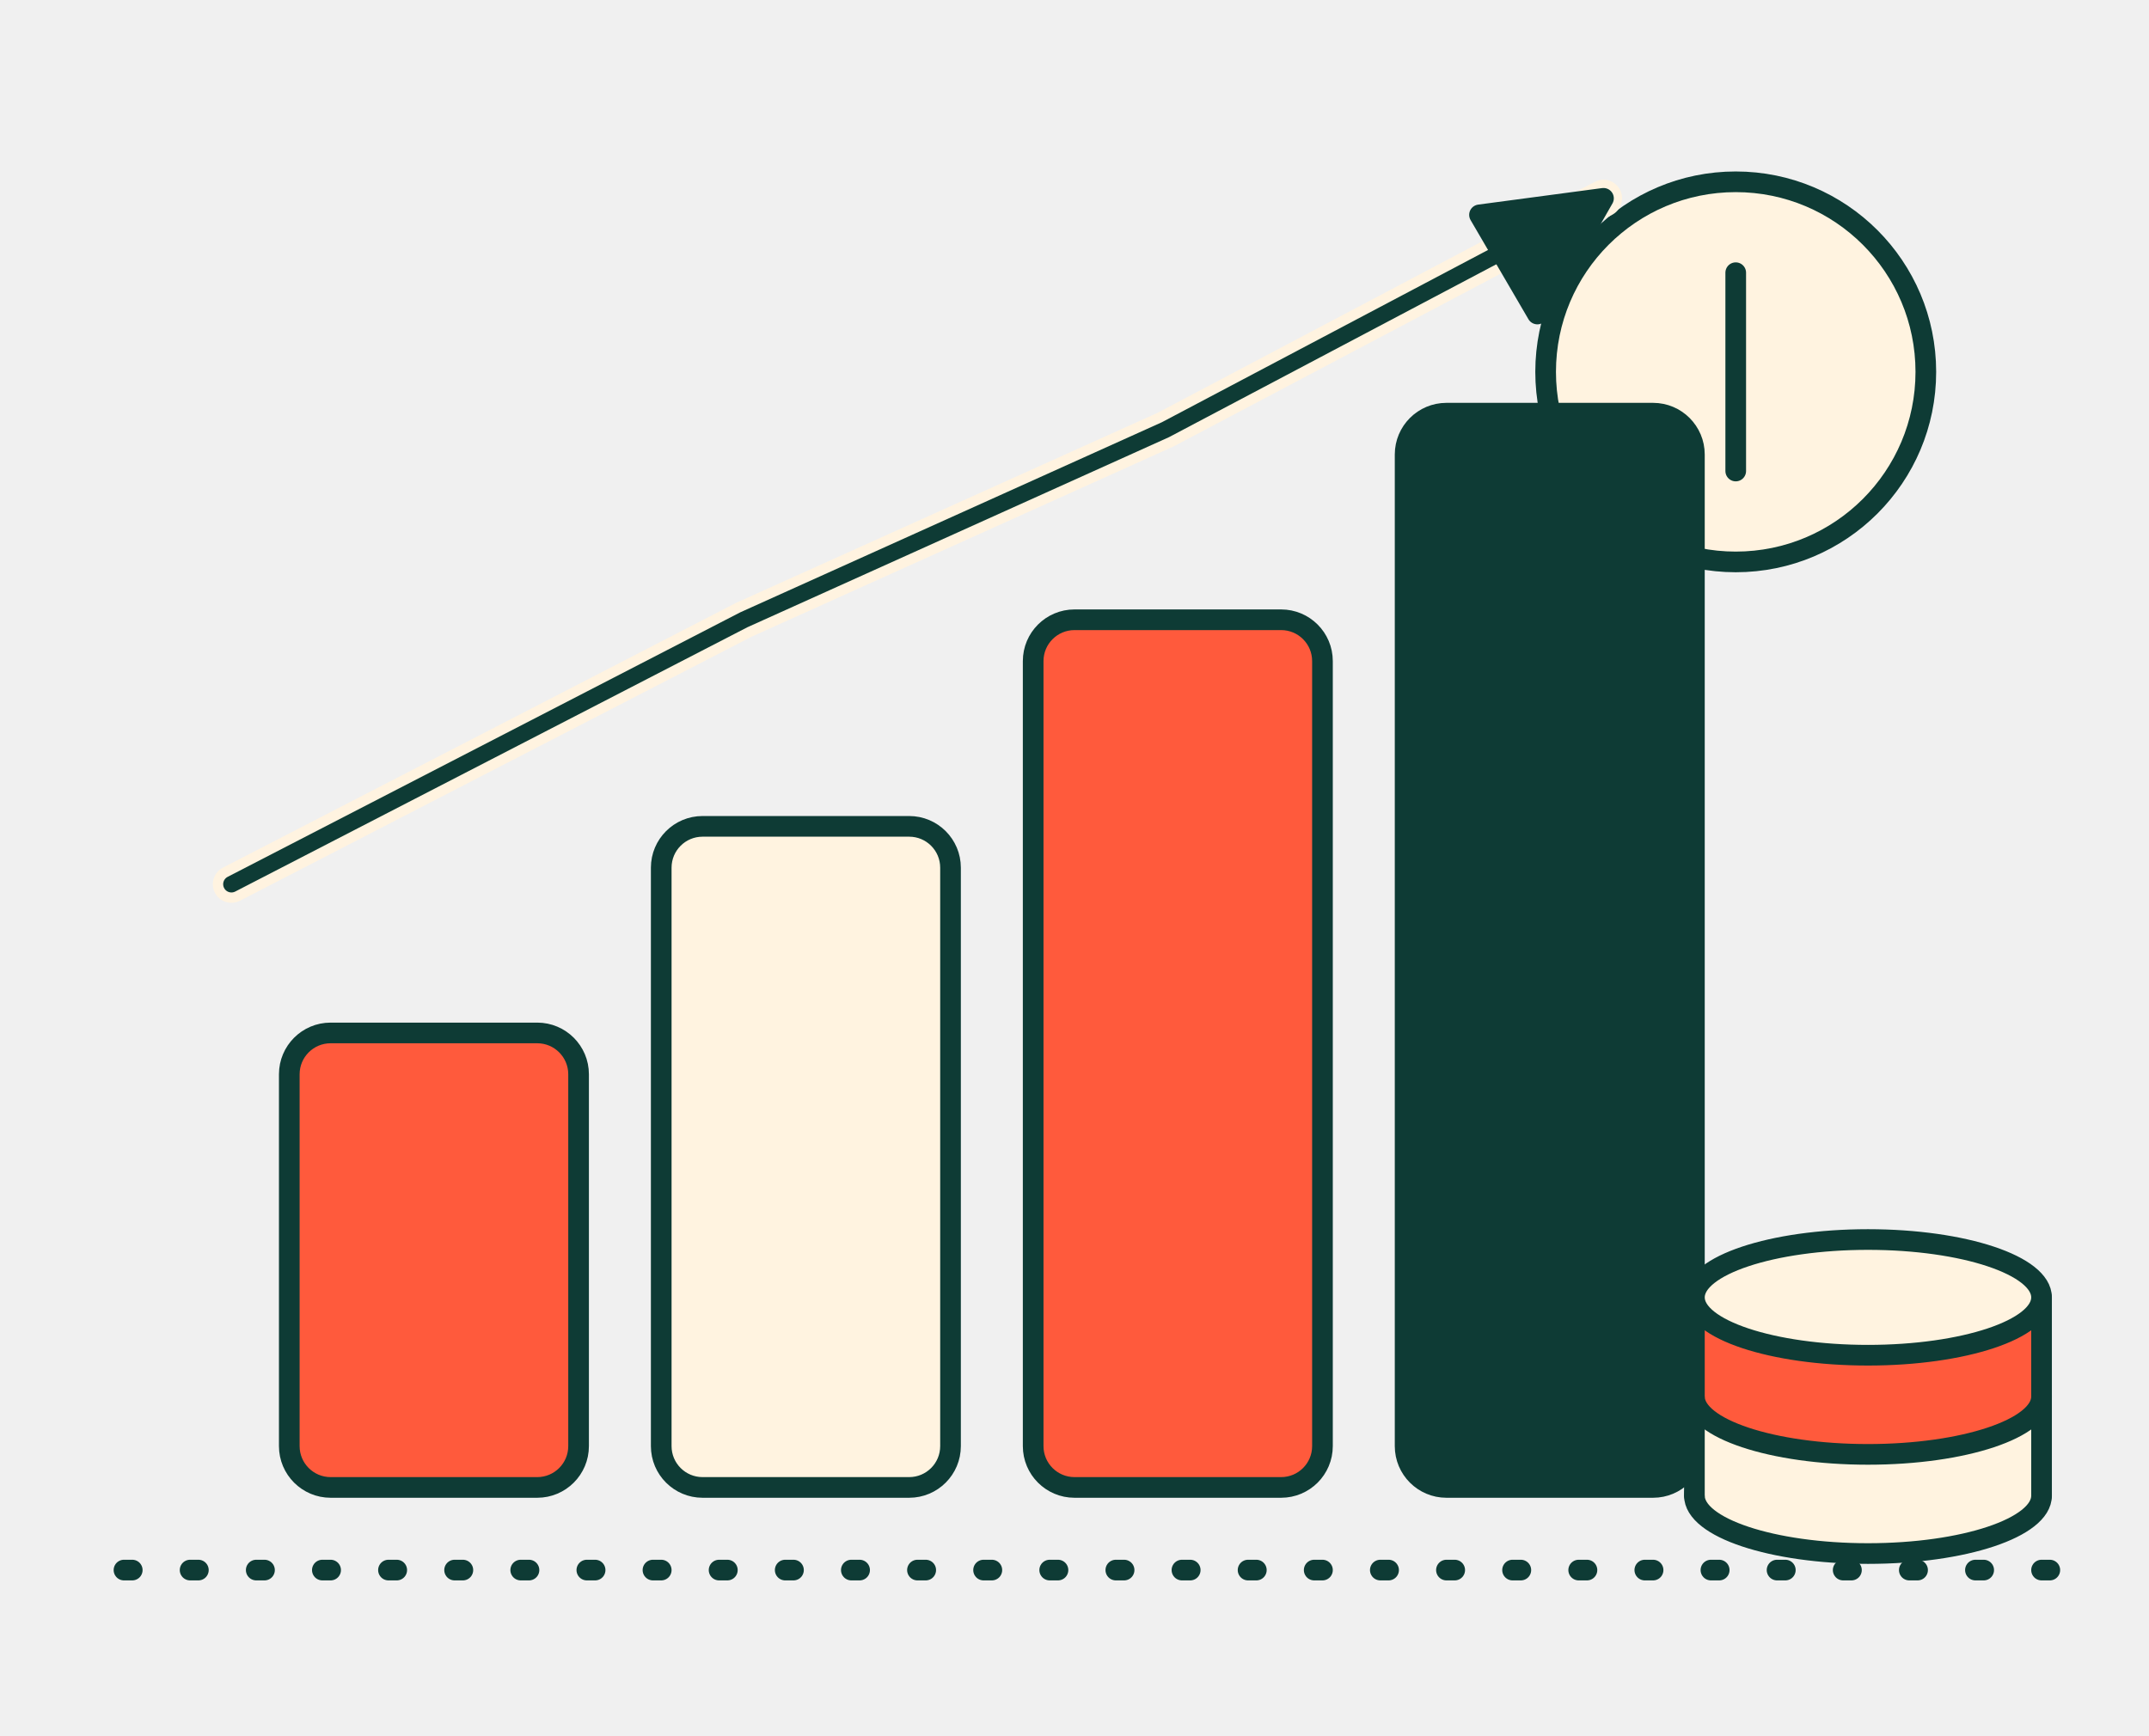
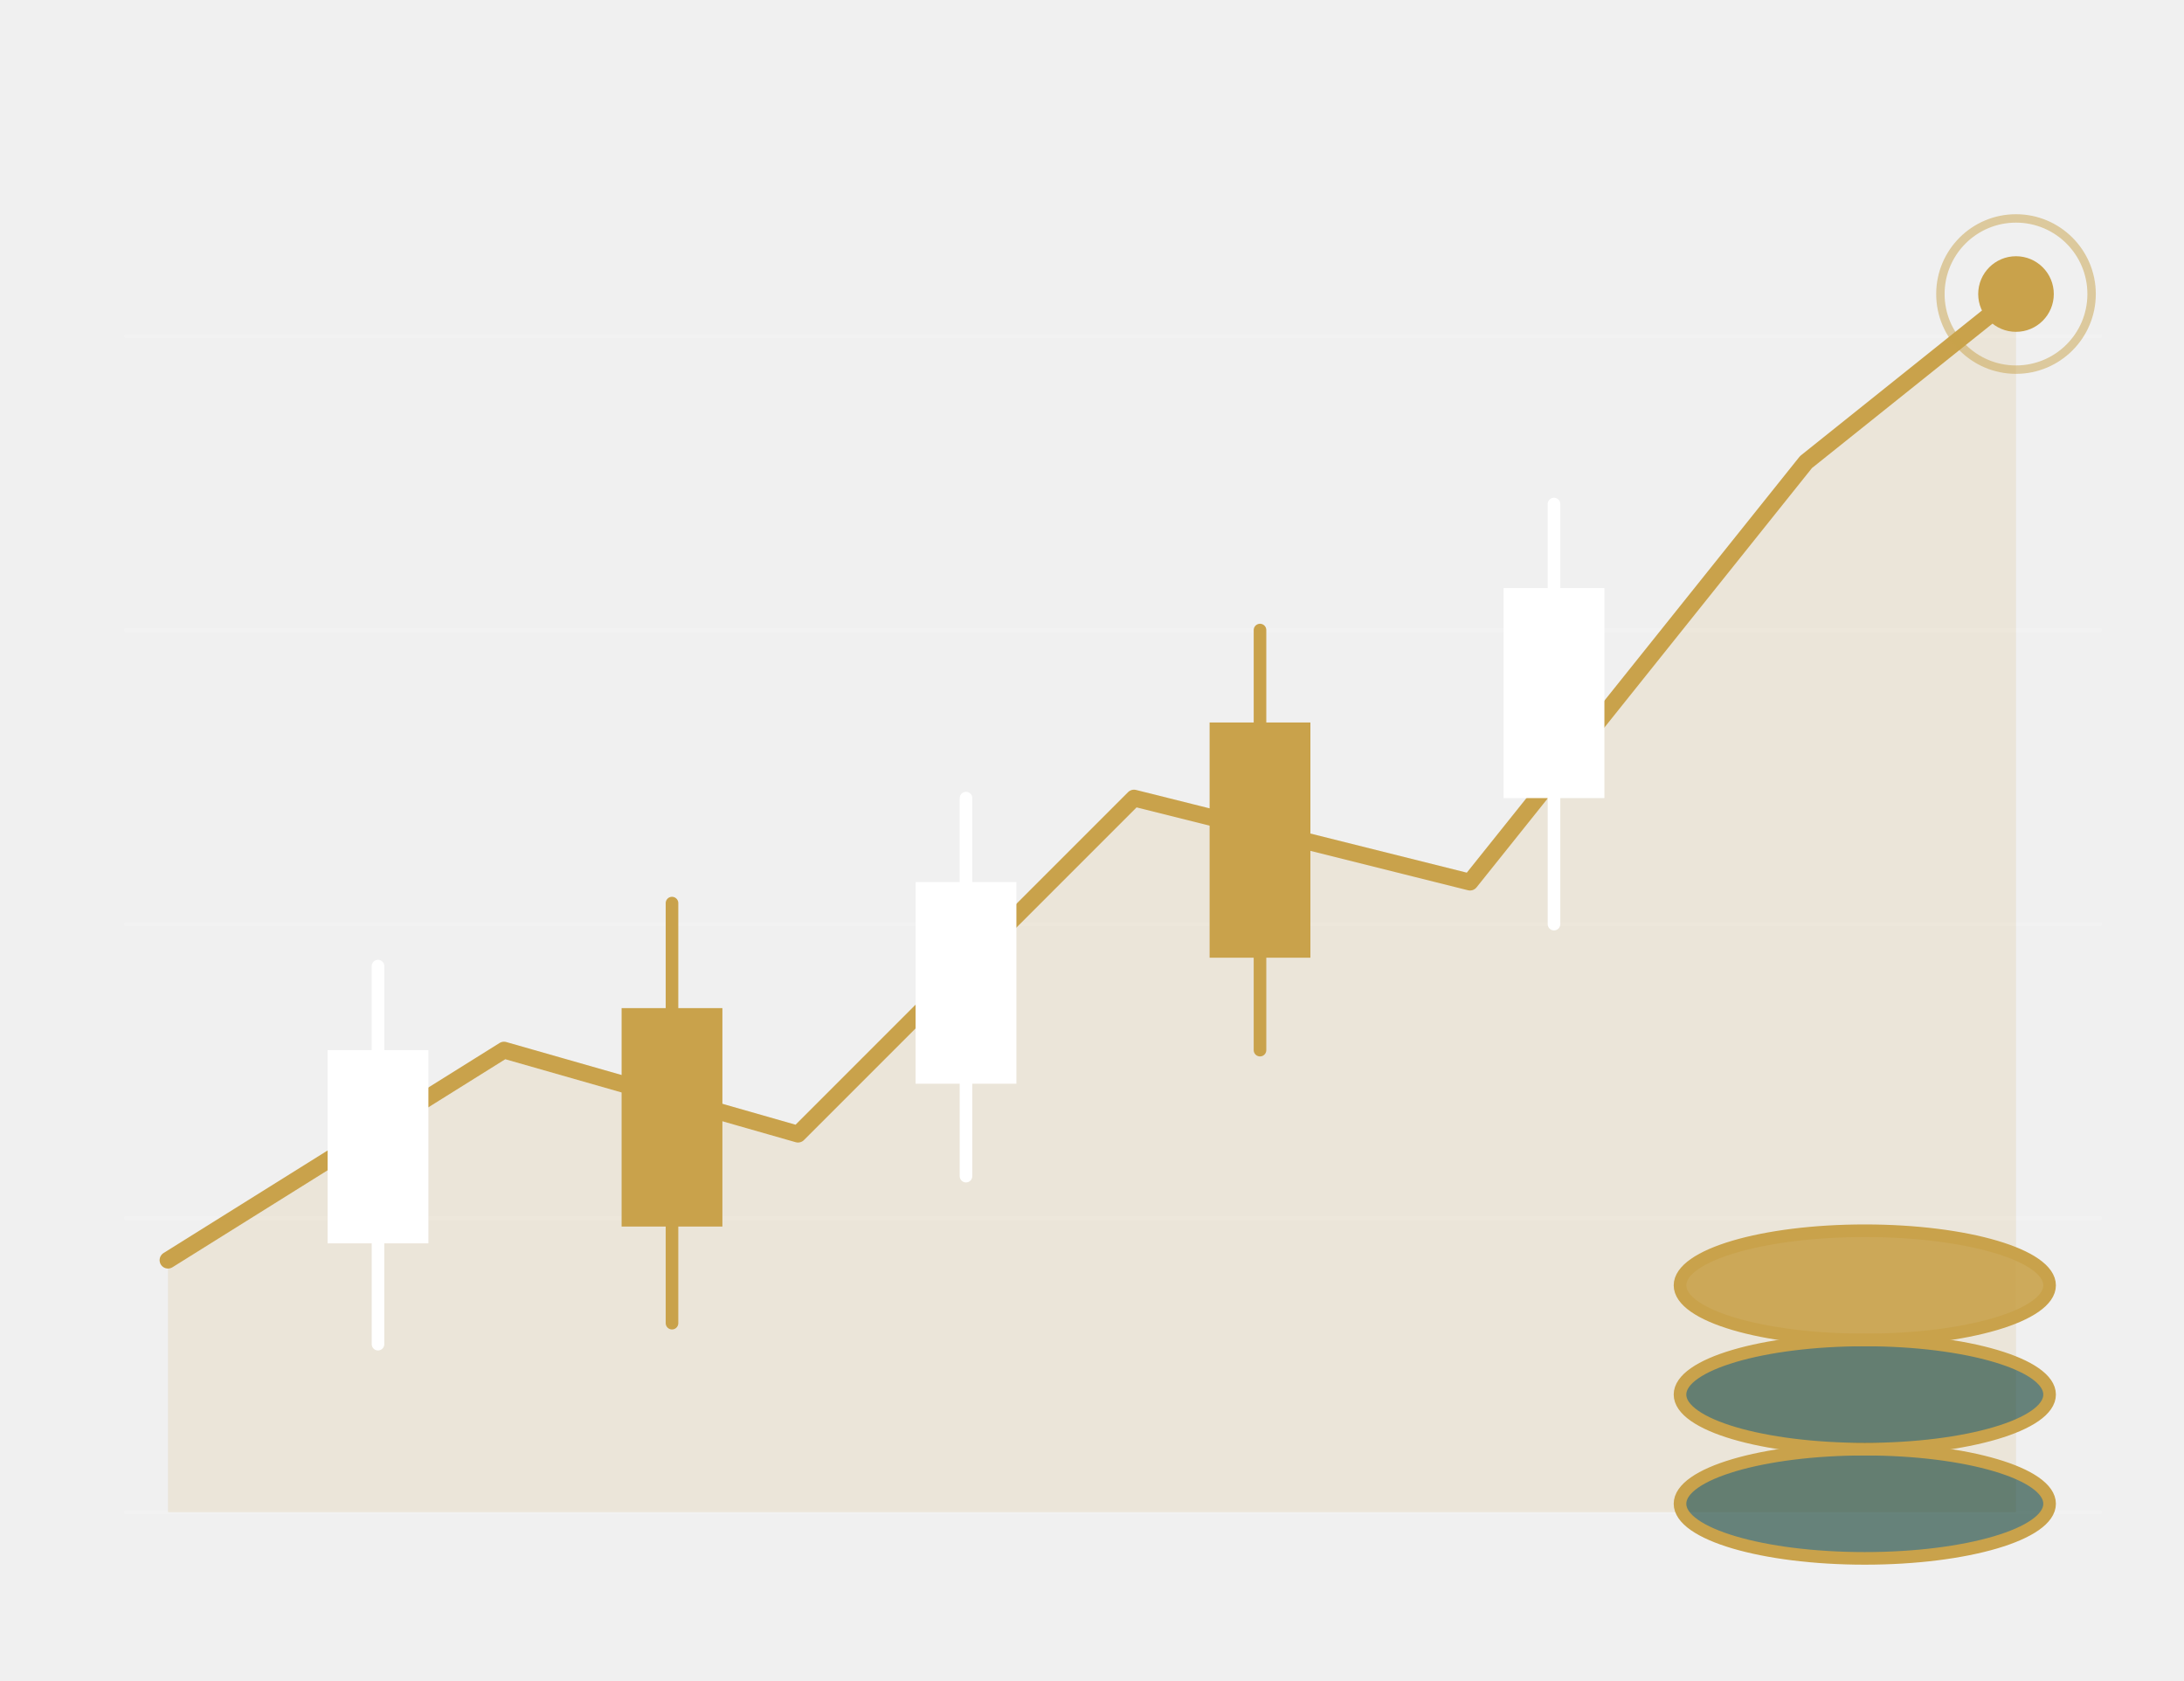
- <svg xmlns="http://www.w3.org/2000/svg" viewBox="0 0 520 420" fill="none" stroke="#0E3B35" stroke-width="5" stroke-linejoin="round" stroke-linecap="round">
-   <circle cx="420" cy="90" r="46" fill="#FFF3E0" />
-   <path d="M420 66v48" />
-   <rect x="70" y="250" width="70" height="110" rx="10" fill="#FF5A3C" />
-   <rect x="160" y="200" width="70" height="160" rx="10" fill="#FFF3E0" />
-   <rect x="250" y="150" width="70" height="210" rx="10" fill="#FF5A3C" />
-   <rect x="340" y="100" width="70" height="260" rx="10" fill="#0E3B35" />
-   <path d="M56 214 L180 150 L282 104 L388 48" stroke="#FFF3E0" stroke-width="9" />
-   <path d="M56 214 L180 150 L282 104 L388 48" stroke="#0E3B35" stroke-width="4" />
-   <path d="M388 48l-30 4 14 24z" fill="#0E3B35" />
-   <g transform="translate(410 280)">
-     <ellipse cx="42" cy="82" rx="42" ry="14" fill="#FFF3E0" />
-     <rect x="0" y="58" width="84" height="24" fill="#FFF3E0" stroke="none" />
-     <path d="M0 58v24M84 58v24" />
-     <ellipse cx="42" cy="58" rx="42" ry="14" fill="#FF5A3C" />
-     <rect x="0" y="34" width="84" height="24" fill="#FF5A3C" stroke="none" />
-     <path d="M0 34v24M84 34v24" />
-     <ellipse cx="42" cy="34" rx="42" ry="14" fill="#FFF3E0" />
+ <svg xmlns="http://www.w3.org/2000/svg" viewBox="0 0 520 400" fill="none" stroke-linecap="round" stroke-linejoin="round">
+   <g stroke="#fff" stroke-opacity=".12" stroke-width="1">
+     <path d="M30 80h470M30 150h470M30 220h470M30 290h470M30 360h470" />
  </g>
-   <path d="M30 380h470" stroke-dasharray="2 14" />
+   <path d="M40 300 L120 250 L190 270 L270 190 L350 210 L430 110 L480 70 L480 360 L40 360Z" fill="#C9A24B" fill-opacity=".14" />
+   <path d="M40 300 L120 250 L190 270 L270 190 L350 210 L430 110 L480 70" stroke="#C9A24B" stroke-width="4" />
+   <g stroke-width="3">
+     <path d="M90 230v90" stroke="#fff" />
+     <rect x="78" y="250" width="24" height="46" fill="#fff" />
+     <path d="M160 215v100" stroke="#C9A24B" />
+     <rect x="148" y="240" width="24" height="52" fill="#C9A24B" />
+     <path d="M230 190v90" stroke="#fff" />
+     <rect x="218" y="210" width="24" height="48" fill="#fff" />
+     <path d="M300 150v100" stroke="#C9A24B" />
+     <rect x="288" y="172" width="24" height="56" fill="#C9A24B" />
+     <path d="M370 120v100" stroke="#fff" />
+     <rect x="358" y="140" width="24" height="50" fill="#fff" />
+   </g>
+   <circle cx="480" cy="70" r="9" fill="#C9A24B" />
+   <circle cx="480" cy="70" r="18" stroke="#C9A24B" stroke-opacity=".5" stroke-width="2" />
+   <g transform="translate(400 280)" stroke="#C9A24B" stroke-width="3">
+     <ellipse cx="44" cy="78" rx="44" ry="13" fill="#0B3A2C" fill-opacity=".6" />
+     <ellipse cx="44" cy="52" rx="44" ry="13" fill="#0B3A2C" fill-opacity=".6" />
+     <ellipse cx="44" cy="26" rx="44" ry="13" fill="#C9A24B" fill-opacity=".9" />
+   </g>
</svg>
